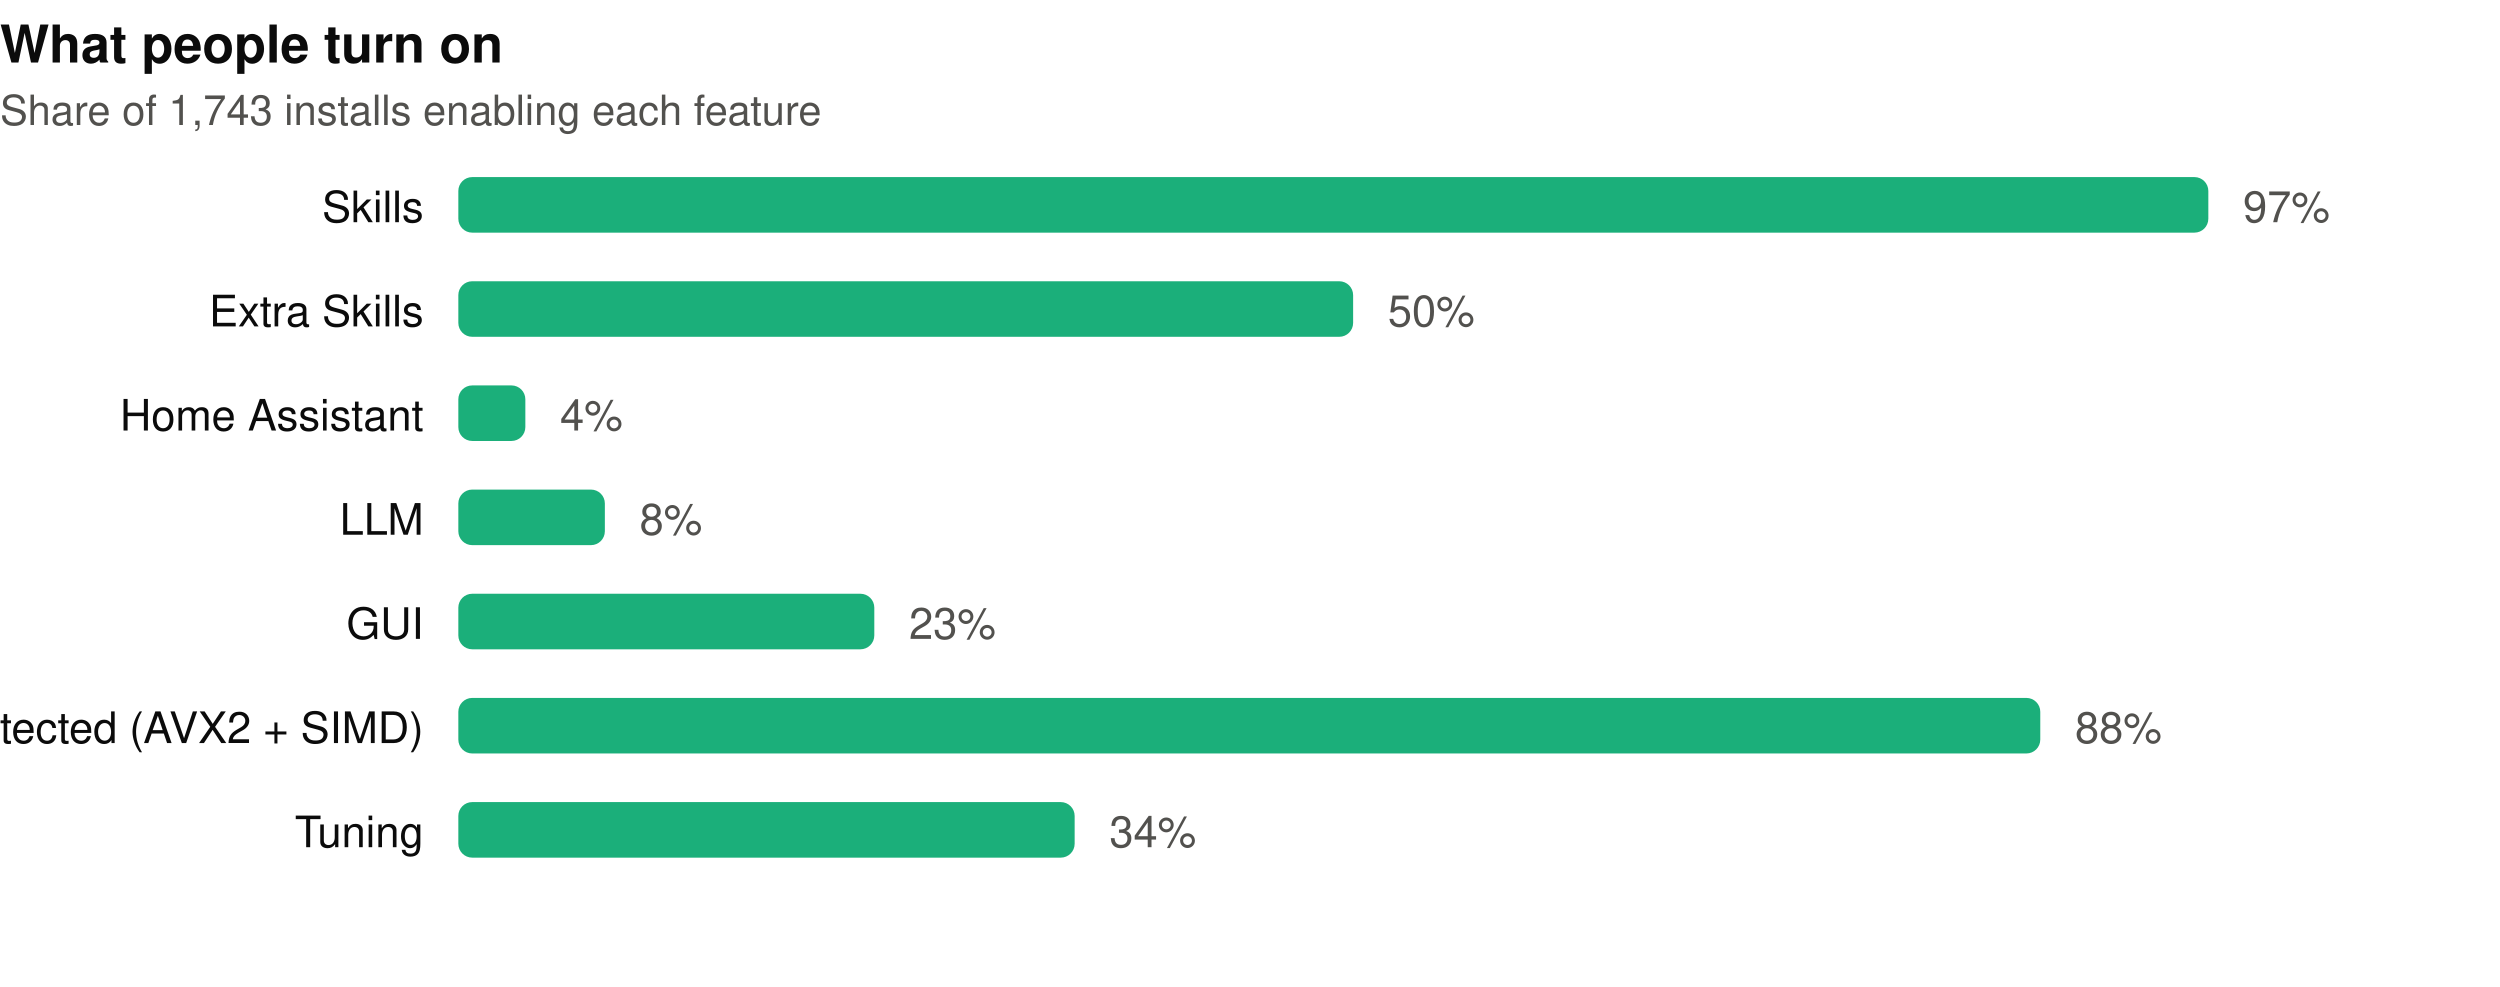
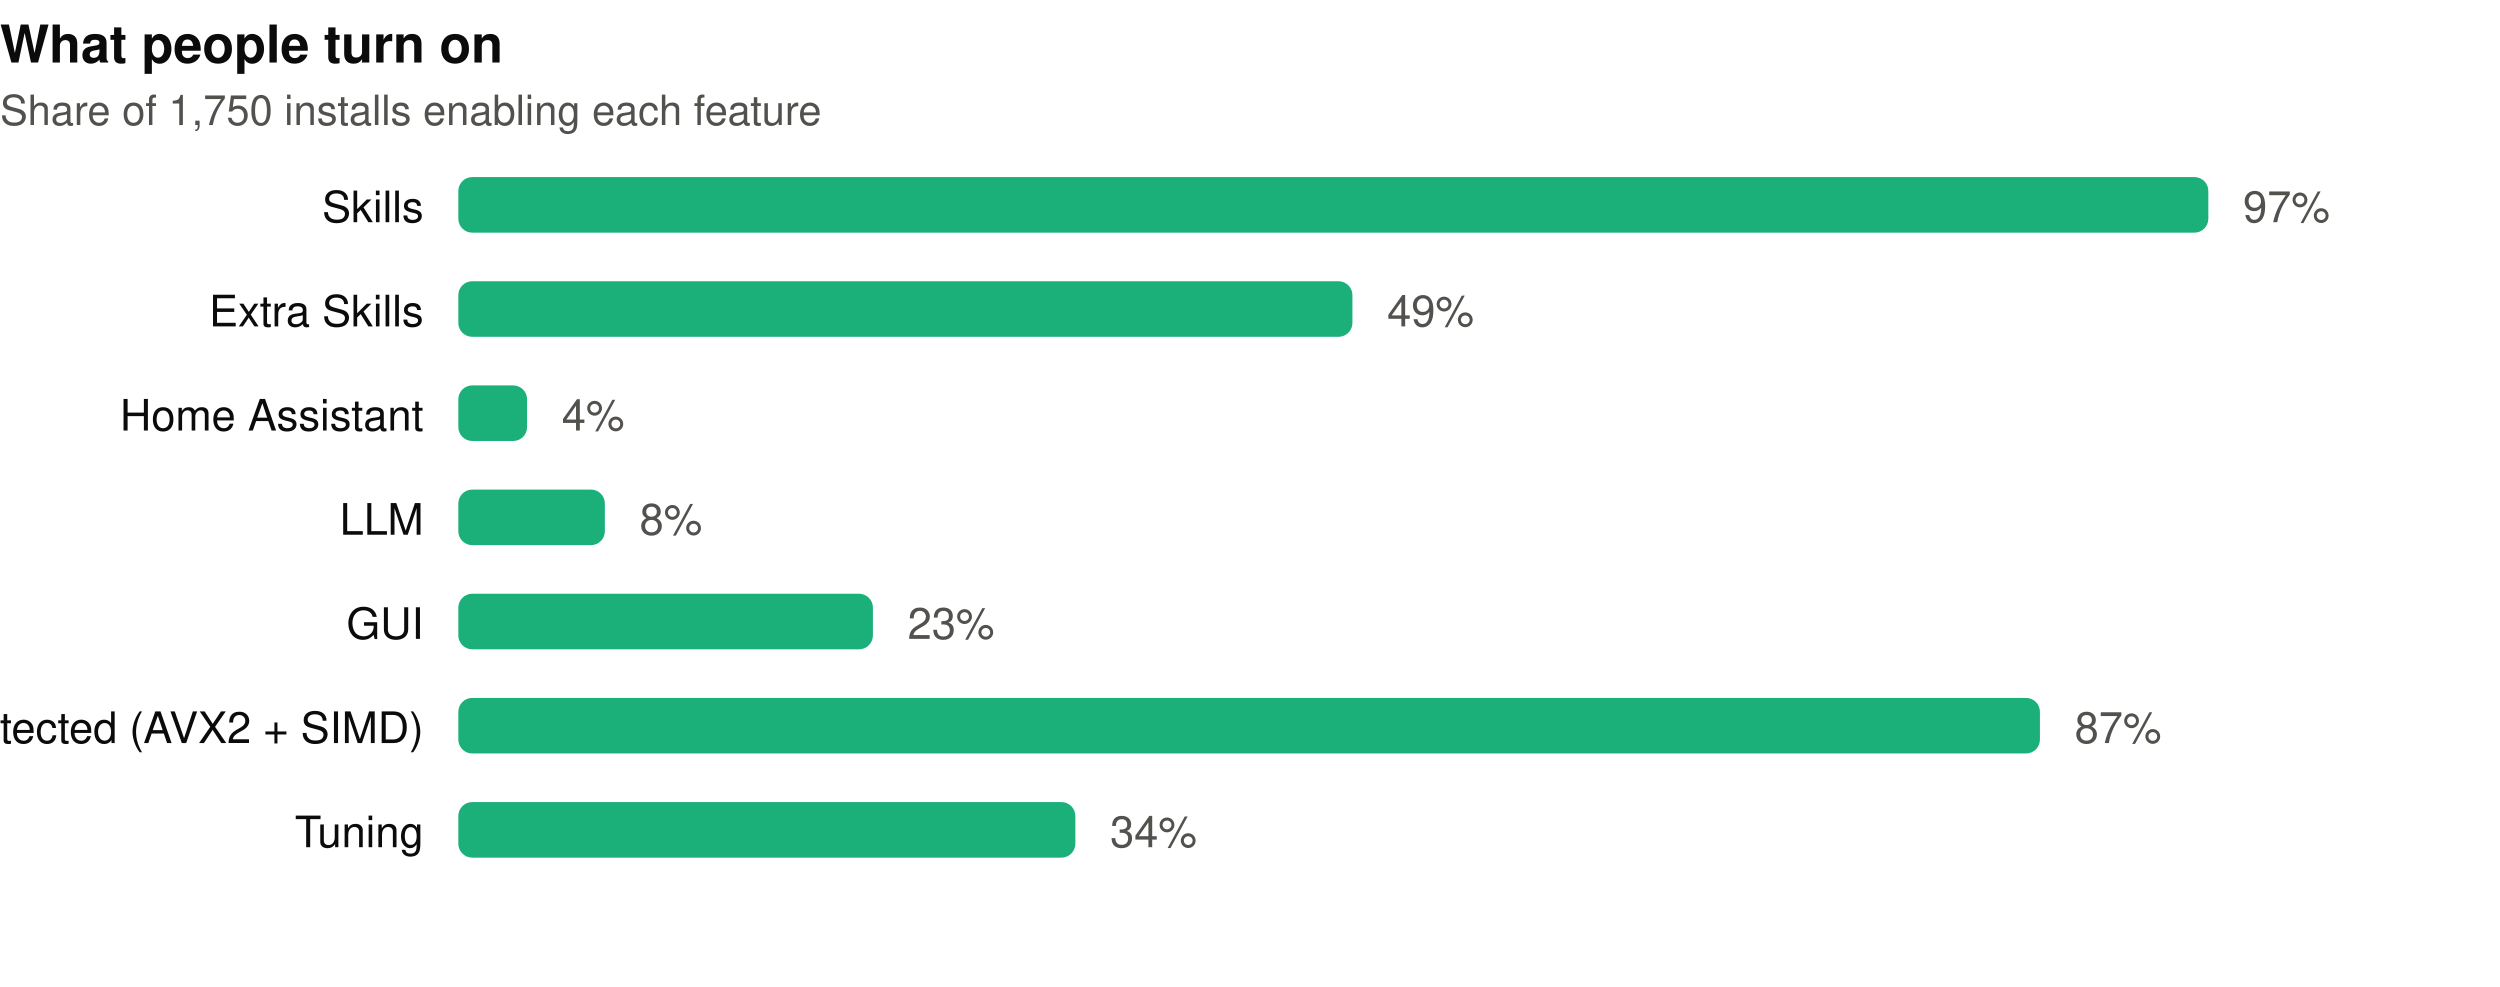
- <svg xmlns="http://www.w3.org/2000/svg" width="720" height="284" viewBox="0 0 720 284" role="img" aria-label="What people turn on. Share of 1,743 installs enabling each feature">
+ <svg xmlns="http://www.w3.org/2000/svg" width="720" height="284" viewBox="0 0 720 284" role="img" aria-label="What people turn on. Share of 1,750 installs enabling each feature">
  <text x="0" y="18" font-family="ui-sans-serif,-apple-system,BlinkMacSystemFont,'Segoe UI',Helvetica,Arial,sans-serif" font-size="15" font-weight="600" fill="#0b0b0b">What people turn on</text>
-   <text x="0" y="36" font-family="ui-sans-serif,-apple-system,BlinkMacSystemFont,'Segoe UI',Helvetica,Arial,sans-serif" font-size="12" fill="#52514e">Share of 1,743 installs enabling each feature</text>
+   <text x="0" y="36" font-family="ui-sans-serif,-apple-system,BlinkMacSystemFont,'Segoe UI',Helvetica,Arial,sans-serif" font-size="12" fill="#52514e">Share of 1,750 installs enabling each feature</text>
  <text x="122" y="64.0" text-anchor="end" font-family="ui-sans-serif,-apple-system,BlinkMacSystemFont,'Segoe UI',Helvetica,Arial,sans-serif" font-size="12.5" fill="#0b0b0b">Skills</text>
  <rect x="132" y="51.0" width="504.0" height="16" rx="4" fill="#1baf7a" />
  <text x="646.0" y="64.0" font-family="ui-sans-serif,-apple-system,BlinkMacSystemFont,'Segoe UI',Helvetica,Arial,sans-serif" font-size="12.5" fill="#52514e">97%</text>
  <text x="122" y="94.0" text-anchor="end" font-family="ui-sans-serif,-apple-system,BlinkMacSystemFont,'Segoe UI',Helvetica,Arial,sans-serif" font-size="12.5" fill="#0b0b0b">Extra Skills</text>
-   <rect x="132" y="81.0" width="257.7" height="16" rx="4" fill="#1baf7a" />
-   <text x="399.7" y="94.0" font-family="ui-sans-serif,-apple-system,BlinkMacSystemFont,'Segoe UI',Helvetica,Arial,sans-serif" font-size="12.5" fill="#52514e">50%</text>
+   <rect x="132" y="81.0" width="257.5" height="16" rx="4" fill="#1baf7a" />
+   <text x="399.5" y="94.0" font-family="ui-sans-serif,-apple-system,BlinkMacSystemFont,'Segoe UI',Helvetica,Arial,sans-serif" font-size="12.5" fill="#52514e">49%</text>
  <text x="122" y="124.0" text-anchor="end" font-family="ui-sans-serif,-apple-system,BlinkMacSystemFont,'Segoe UI',Helvetica,Arial,sans-serif" font-size="12.5" fill="#0b0b0b">Home Assistant</text>
-   <rect x="132" y="111.0" width="19.3" height="16" rx="4" fill="#1baf7a" />
-   <text x="161.3" y="124.0" font-family="ui-sans-serif,-apple-system,BlinkMacSystemFont,'Segoe UI',Helvetica,Arial,sans-serif" font-size="12.5" fill="#52514e">4%</text>
+   <rect x="132" y="111.0" width="19.8" height="16" rx="4" fill="#1baf7a" />
+   <text x="161.8" y="124.0" font-family="ui-sans-serif,-apple-system,BlinkMacSystemFont,'Segoe UI',Helvetica,Arial,sans-serif" font-size="12.5" fill="#52514e">4%</text>
  <text x="122" y="154.0" text-anchor="end" font-family="ui-sans-serif,-apple-system,BlinkMacSystemFont,'Segoe UI',Helvetica,Arial,sans-serif" font-size="12.5" fill="#0b0b0b">LLM</text>
  <rect x="132" y="141.0" width="42.2" height="16" rx="4" fill="#1baf7a" />
  <text x="184.2" y="154.0" font-family="ui-sans-serif,-apple-system,BlinkMacSystemFont,'Segoe UI',Helvetica,Arial,sans-serif" font-size="12.5" fill="#52514e">8%</text>
  <text x="122" y="184.0" text-anchor="end" font-family="ui-sans-serif,-apple-system,BlinkMacSystemFont,'Segoe UI',Helvetica,Arial,sans-serif" font-size="12.5" fill="#0b0b0b">GUI</text>
-   <rect x="132" y="171.0" width="119.8" height="16" rx="4" fill="#1baf7a" />
-   <text x="261.8" y="184.0" font-family="ui-sans-serif,-apple-system,BlinkMacSystemFont,'Segoe UI',Helvetica,Arial,sans-serif" font-size="12.5" fill="#52514e">23%</text>
+   <rect x="132" y="171.0" width="119.4" height="16" rx="4" fill="#1baf7a" />
+   <text x="261.4" y="184.0" font-family="ui-sans-serif,-apple-system,BlinkMacSystemFont,'Segoe UI',Helvetica,Arial,sans-serif" font-size="12.5" fill="#52514e">23%</text>
  <text x="122" y="214.0" text-anchor="end" font-family="ui-sans-serif,-apple-system,BlinkMacSystemFont,'Segoe UI',Helvetica,Arial,sans-serif" font-size="12.5" fill="#0b0b0b">CPU capability detected (AVX2 + SIMD)</text>
-   <rect x="132" y="201.0" width="455.6" height="16" rx="4" fill="#1baf7a" />
-   <text x="597.6" y="214.0" font-family="ui-sans-serif,-apple-system,BlinkMacSystemFont,'Segoe UI',Helvetica,Arial,sans-serif" font-size="12.5" fill="#52514e">88%</text>
+   <rect x="132" y="201.0" width="455.5" height="16" rx="4" fill="#1baf7a" />
+   <text x="597.5" y="214.0" font-family="ui-sans-serif,-apple-system,BlinkMacSystemFont,'Segoe UI',Helvetica,Arial,sans-serif" font-size="12.5" fill="#52514e">87%</text>
  <text x="122" y="244.0" text-anchor="end" font-family="ui-sans-serif,-apple-system,BlinkMacSystemFont,'Segoe UI',Helvetica,Arial,sans-serif" font-size="12.5" fill="#0b0b0b">Tuning</text>
-   <rect x="132" y="231.0" width="177.5" height="16" rx="4" fill="#1baf7a" />
-   <text x="319.5" y="244.0" font-family="ui-sans-serif,-apple-system,BlinkMacSystemFont,'Segoe UI',Helvetica,Arial,sans-serif" font-size="12.5" fill="#52514e">34%</text>
+   <rect x="132" y="231.0" width="177.7" height="16" rx="4" fill="#1baf7a" />
+   <text x="319.7" y="244.0" font-family="ui-sans-serif,-apple-system,BlinkMacSystemFont,'Segoe UI',Helvetica,Arial,sans-serif" font-size="12.5" fill="#52514e">34%</text>
</svg>
